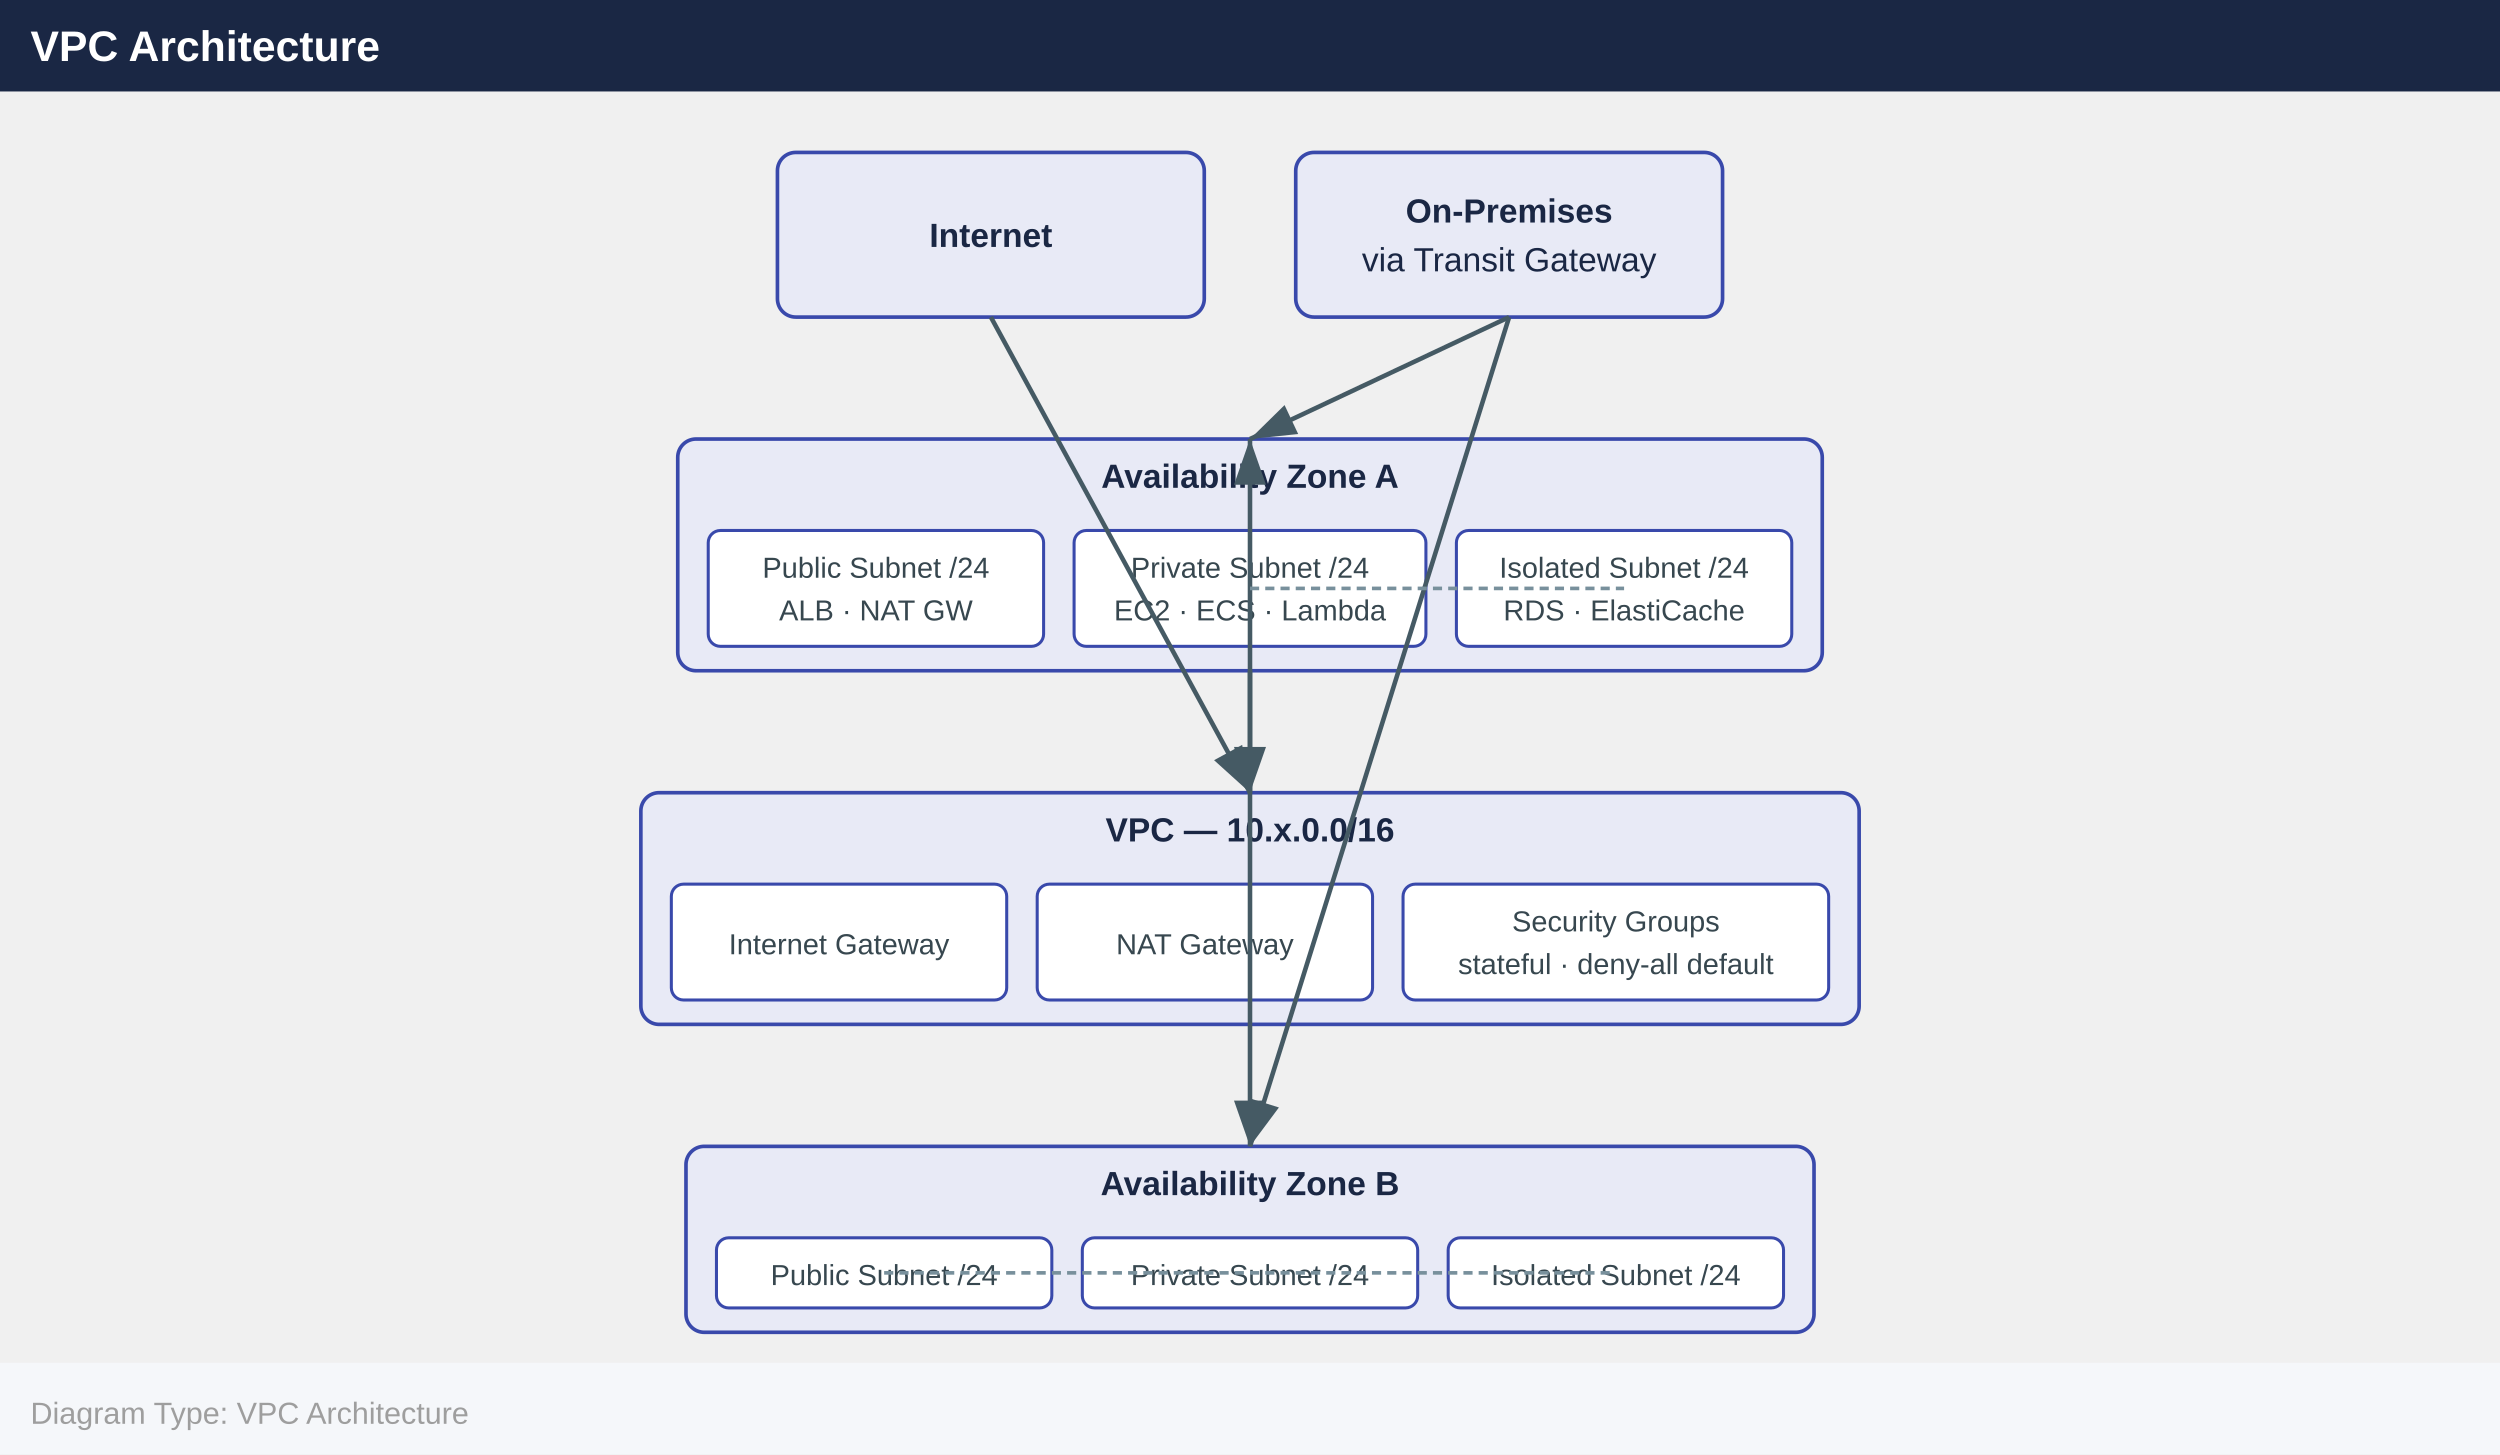
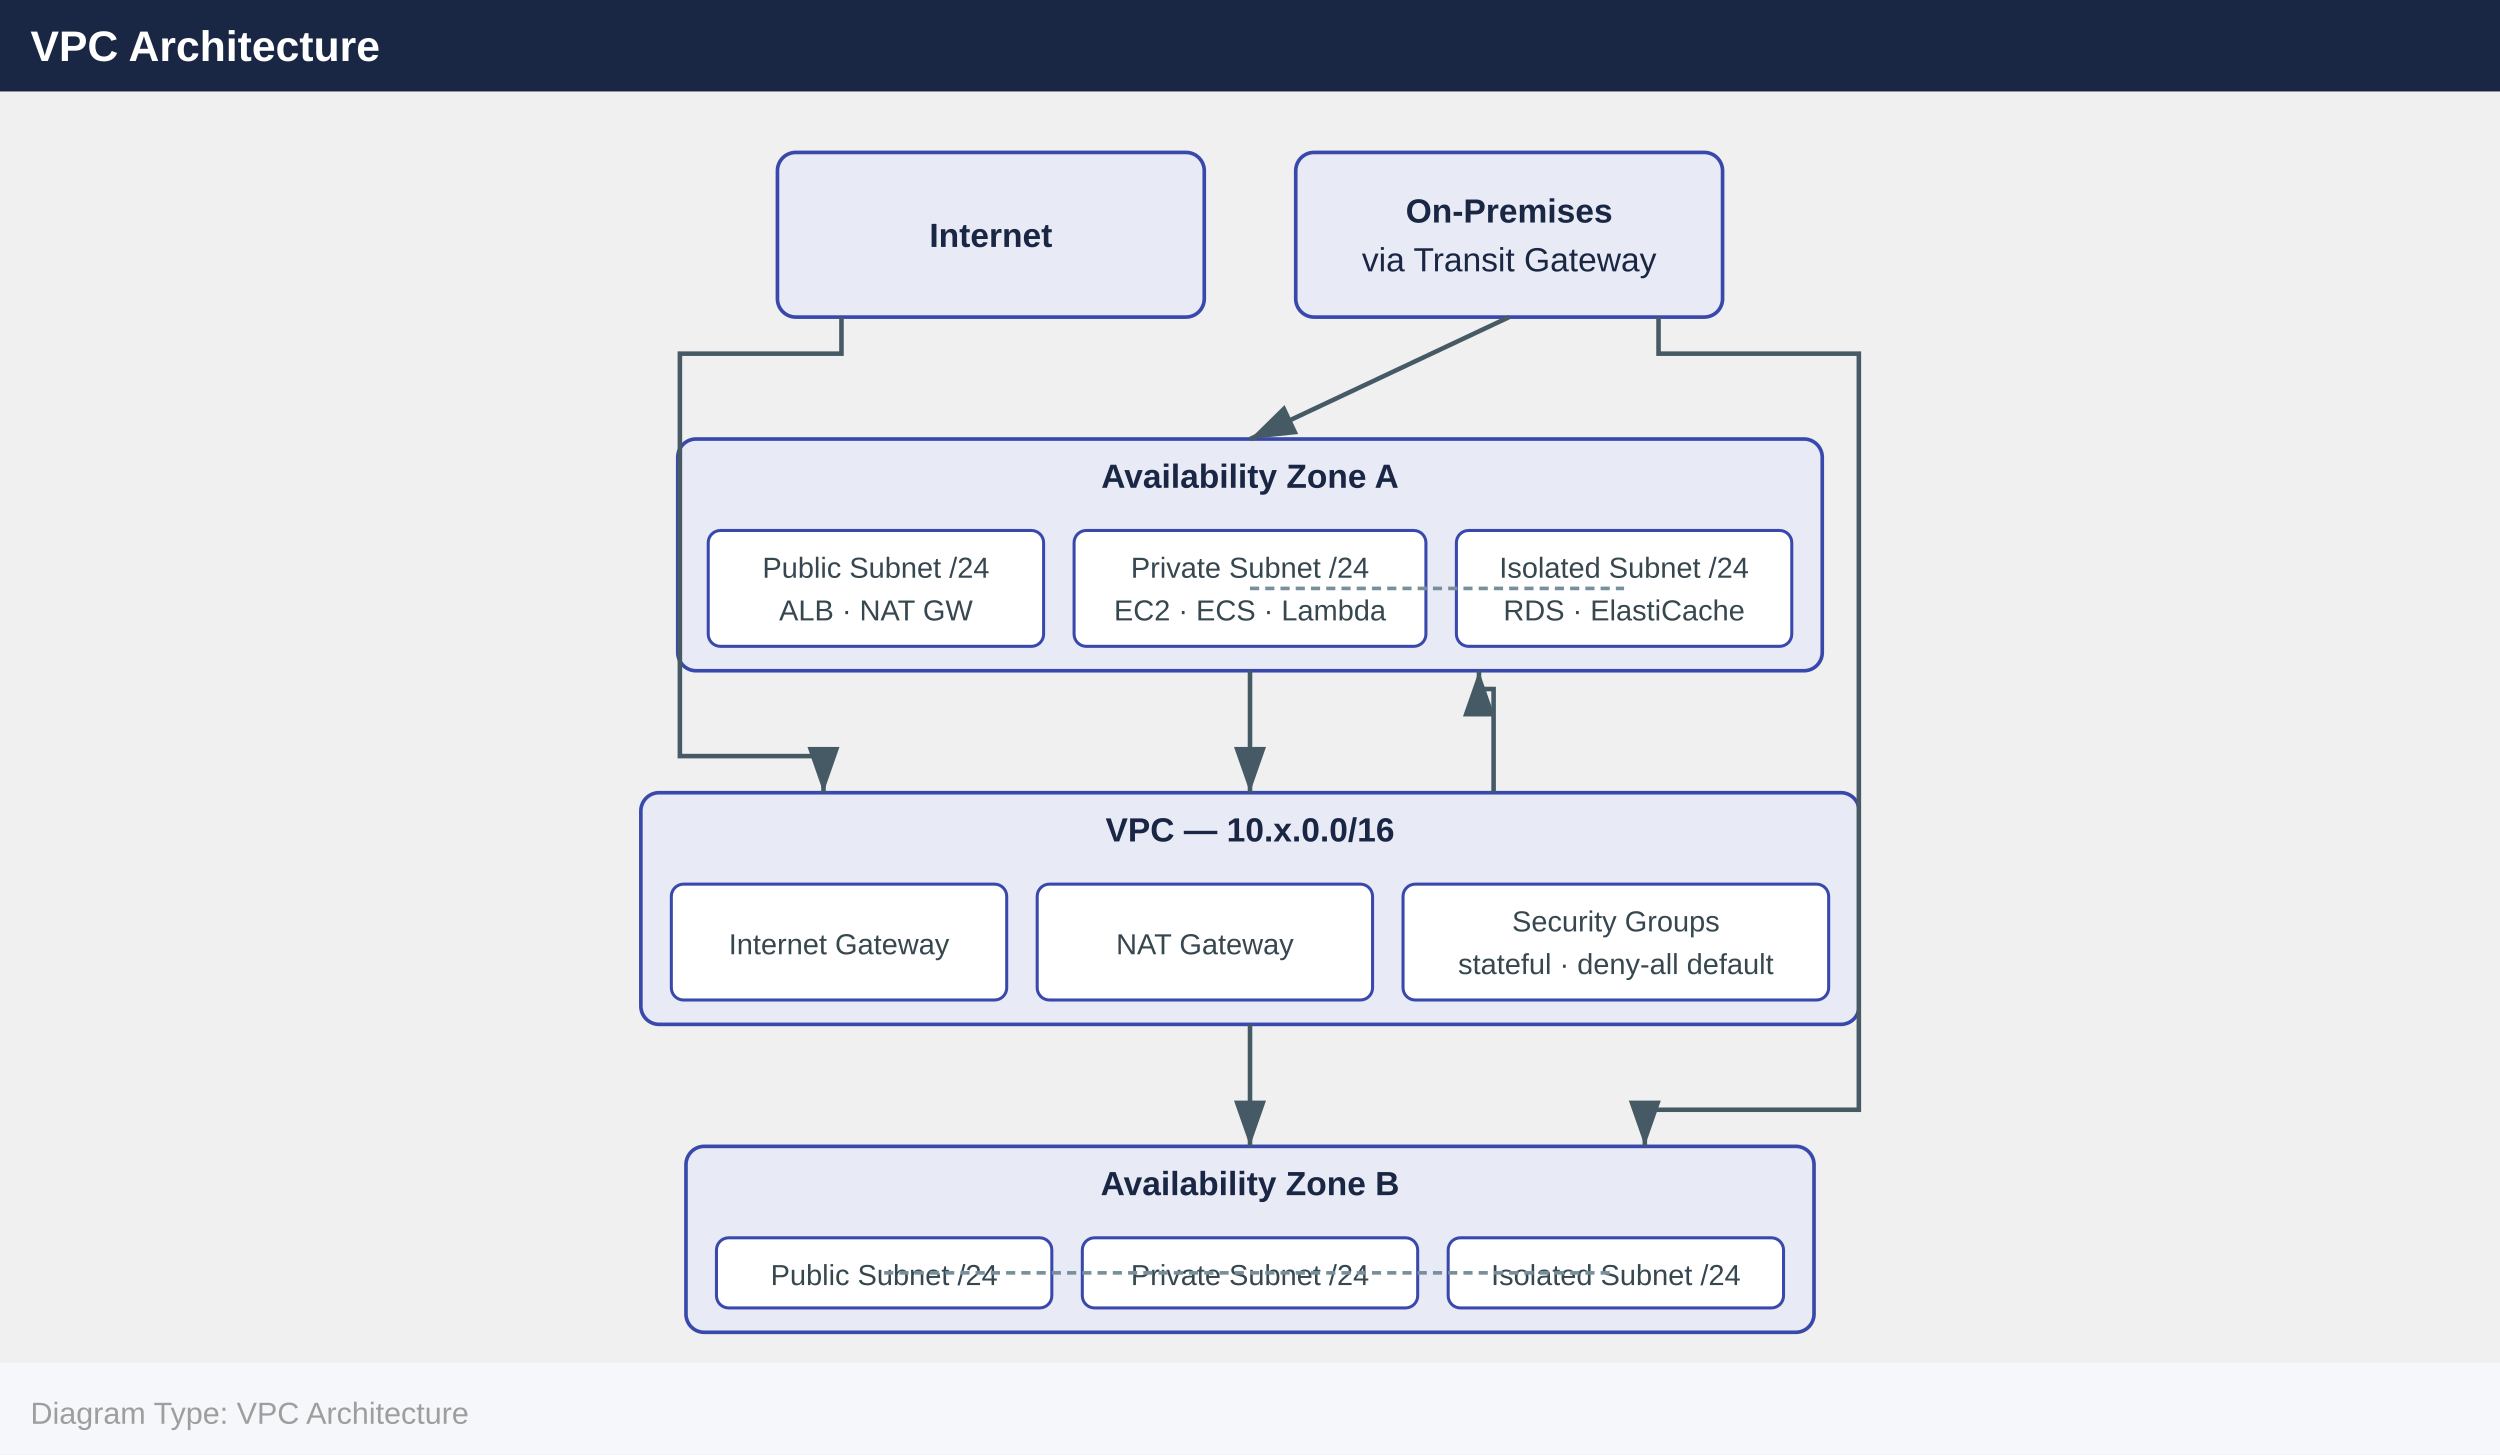
<svg xmlns="http://www.w3.org/2000/svg" width="820" height="477" viewBox="0 0 820 477">
  <defs>
    <marker id="arrowhead" markerWidth="10" markerHeight="7" refX="10" refY="3.5" orient="auto">
      <polygon points="0 0, 10 3.5, 0 7" fill="#455a64" />
    </marker>
  </defs>
  <rect x="0" y="0" width="820" height="30" fill="#1a2744" />
  <text x="10" y="20" font-family="Arial,Helvetica,sans-serif" font-size="14" font-weight="bold" fill="#ffffff">VPC Architecture</text>
  <rect x="255.0" y="50.0" width="140.0" height="54.0" rx="6" fill="#e8eaf6" stroke="#3949ab" stroke-width="1.2" />
  <text x="325.0" y="81.0" text-anchor="middle" font-family="Arial,Helvetica,sans-serif" font-size="11" font-weight="700" fill="#1a2744">Internet</text>
  <rect x="425.0" y="50.0" width="140.0" height="54.0" rx="6" fill="#e8eaf6" stroke="#3949ab" stroke-width="1.2" />
  <text x="495.0" y="73.0" text-anchor="middle" font-family="Arial,Helvetica,sans-serif" font-size="11" font-weight="700" fill="#1a2744">On-Premises</text>
  <text x="495.0" y="89.0" text-anchor="middle" font-family="Arial,Helvetica,sans-serif" font-size="11" font-weight="400" fill="#1a2744">via Transit Gateway</text>
  <rect x="222.3" y="144.0" width="375.4" height="76.0" rx="6" fill="#e8eaf6" stroke="#3949ab" stroke-width="1.2" />
  <text x="410.0" y="160.0" text-anchor="middle" font-family="Arial,Helvetica,sans-serif" font-size="11" font-weight="700" fill="#1a2744">Availability Zone A</text>
  <rect x="232.3" y="174.0" width="110.0" height="38.0" rx="4" fill="#ffffff" stroke="#3949ab" stroke-width="1" />
  <text x="287.3" y="189.5" text-anchor="middle" font-family="Arial,Helvetica,sans-serif" font-size="9.5" fill="#37474f">Public Subnet /24</text>
  <text x="287.3" y="203.5" text-anchor="middle" font-family="Arial,Helvetica,sans-serif" font-size="9.5" fill="#37474f">ALB · NAT GW</text>
  <rect x="352.3" y="174.0" width="115.4" height="38.0" rx="4" fill="#ffffff" stroke="#3949ab" stroke-width="1" />
  <text x="410.0" y="189.5" text-anchor="middle" font-family="Arial,Helvetica,sans-serif" font-size="9.5" fill="#37474f">Private Subnet /24</text>
  <text x="410.0" y="203.5" text-anchor="middle" font-family="Arial,Helvetica,sans-serif" font-size="9.5" fill="#37474f">EC2 · ECS · Lambda</text>
  <rect x="477.7" y="174.0" width="110.0" height="38.0" rx="4" fill="#ffffff" stroke="#3949ab" stroke-width="1" />
  <text x="532.7" y="189.5" text-anchor="middle" font-family="Arial,Helvetica,sans-serif" font-size="9.5" fill="#37474f">Isolated Subnet /24</text>
  <text x="532.7" y="203.5" text-anchor="middle" font-family="Arial,Helvetica,sans-serif" font-size="9.5" fill="#37474f">RDS · ElastiCache</text>
  <rect x="210.2" y="260.0" width="399.6" height="76.0" rx="6" fill="#e8eaf6" stroke="#3949ab" stroke-width="1.2" />
  <text x="410.0" y="276.0" text-anchor="middle" font-family="Arial,Helvetica,sans-serif" font-size="11" font-weight="700" fill="#1a2744">VPC — 10.x.0.0/16</text>
  <rect x="220.2" y="290.0" width="110.0" height="38.0" rx="4" fill="#ffffff" stroke="#3949ab" stroke-width="1" />
  <text x="275.2" y="313.0" text-anchor="middle" font-family="Arial,Helvetica,sans-serif" font-size="9.5" fill="#37474f">Internet Gateway</text>
  <rect x="340.2" y="290.0" width="110.0" height="38.0" rx="4" fill="#ffffff" stroke="#3949ab" stroke-width="1" />
  <text x="395.2" y="313.0" text-anchor="middle" font-family="Arial,Helvetica,sans-serif" font-size="9.5" fill="#37474f">NAT Gateway</text>
  <rect x="460.2" y="290.0" width="139.6" height="38.0" rx="4" fill="#ffffff" stroke="#3949ab" stroke-width="1" />
  <text x="530.0" y="305.5" text-anchor="middle" font-family="Arial,Helvetica,sans-serif" font-size="9.5" fill="#37474f">Security Groups</text>
  <text x="530.0" y="319.5" text-anchor="middle" font-family="Arial,Helvetica,sans-serif" font-size="9.5" fill="#37474f">stateful · deny-all default</text>
  <rect x="225.0" y="376.0" width="370.0" height="61.0" rx="6" fill="#e8eaf6" stroke="#3949ab" stroke-width="1.2" />
  <text x="410.0" y="392.0" text-anchor="middle" font-family="Arial,Helvetica,sans-serif" font-size="11" font-weight="700" fill="#1a2744">Availability Zone B</text>
  <rect x="235.0" y="406.0" width="110.0" height="23.0" rx="4" fill="#ffffff" stroke="#3949ab" stroke-width="1" />
  <text x="290.0" y="421.5" text-anchor="middle" font-family="Arial,Helvetica,sans-serif" font-size="9.5" fill="#37474f">Public Subnet /24</text>
  <rect x="355.0" y="406.0" width="110.0" height="23.0" rx="4" fill="#ffffff" stroke="#3949ab" stroke-width="1" />
  <text x="410.0" y="421.5" text-anchor="middle" font-family="Arial,Helvetica,sans-serif" font-size="9.5" fill="#37474f">Private Subnet /24</text>
  <rect x="475.0" y="406.0" width="110.0" height="23.0" rx="4" fill="#ffffff" stroke="#3949ab" stroke-width="1" />
  <text x="530.0" y="421.5" text-anchor="middle" font-family="Arial,Helvetica,sans-serif" font-size="9.5" fill="#37474f">Isolated Subnet /24</text>
  <line x1="495.0" y1="104.0" x2="410.0" y2="144.0" stroke="#455a64" stroke-width="1.5" marker-end="url(#arrowhead)" />
-   <line x1="325.0" y1="104.0" x2="410.0" y2="260.0" stroke="#455a64" stroke-width="1.5" marker-end="url(#arrowhead)" />
-   <line x1="495.0" y1="104.0" x2="410.0" y2="376.0" stroke="#455a64" stroke-width="1.5" marker-end="url(#arrowhead)" />
+   <polyline points="276.0,104.0 276.0,116.0 223.0,116.0 223.0,248.0 270.1,248.0 270.1,260.0" fill="none" stroke="#455a64" stroke-width="1.5" marker-end="url(#arrowhead)" />
+   <polyline points="544.0,104.0 544.0,116.0 609.7,116.0 609.7,364.0 539.5,364.0 539.5,376.0" fill="none" stroke="#455a64" stroke-width="1.5" marker-end="url(#arrowhead)" />
  <line x1="410.0" y1="220.0" x2="410.0" y2="260.0" stroke="#455a64" stroke-width="1.5" marker-end="url(#arrowhead)" />
-   <line x1="410.0" y1="336.0" x2="410.0" y2="144.0" stroke="#455a64" stroke-width="1.5" marker-end="url(#arrowhead)" />
+   <polyline points="489.9,260.0 489.9,226.0 485.1,226.0 485.1,220.0" fill="none" stroke="#455a64" stroke-width="1.5" marker-end="url(#arrowhead)" />
  <line x1="410.0" y1="336.0" x2="410.0" y2="376.0" stroke="#455a64" stroke-width="1.5" marker-end="url(#arrowhead)" />
  <line x1="410.0" y1="193.0" x2="532.7" y2="193.0" stroke="#78909c" stroke-width="1.2" stroke-dasharray="3,2" />
  <line x1="290.0" y1="417.5" x2="410.0" y2="417.5" stroke="#78909c" stroke-width="1.2" stroke-dasharray="3,2" />
  <line x1="410.0" y1="417.5" x2="530.0" y2="417.5" stroke="#78909c" stroke-width="1.2" stroke-dasharray="3,2" />
  <rect x="0" y="447.0" width="820" height="30" fill="#f5f7fa" />
  <text x="10" y="467.0" font-family="Arial,Helvetica,sans-serif" font-size="10" fill="#9e9e9e">Diagram Type: VPC Architecture</text>
</svg>
